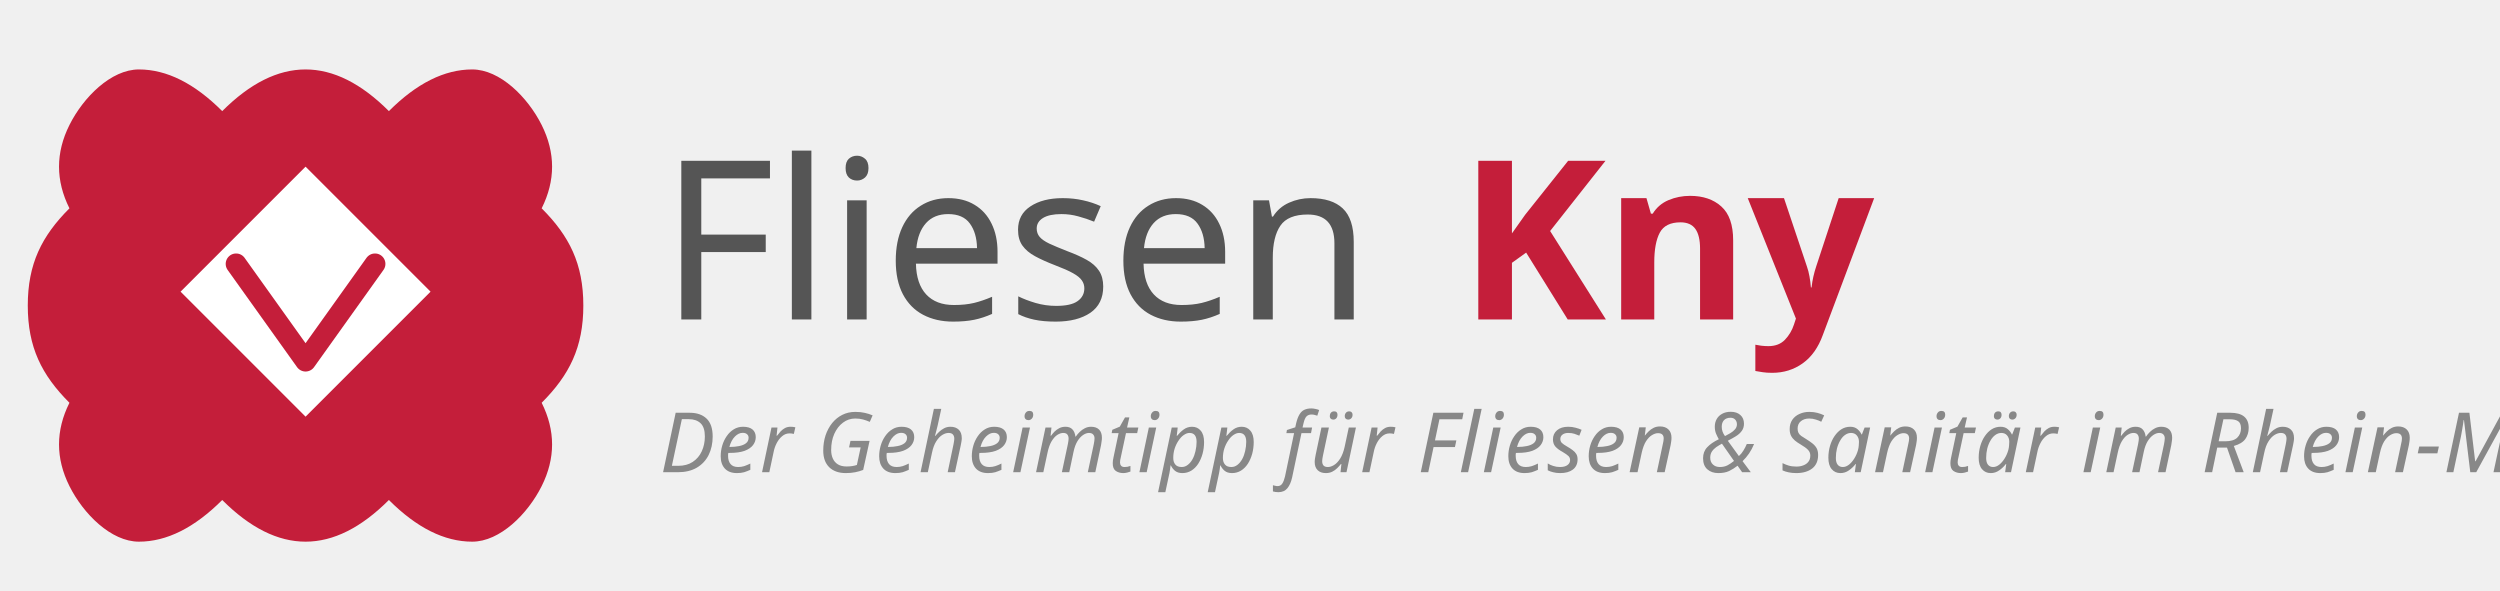
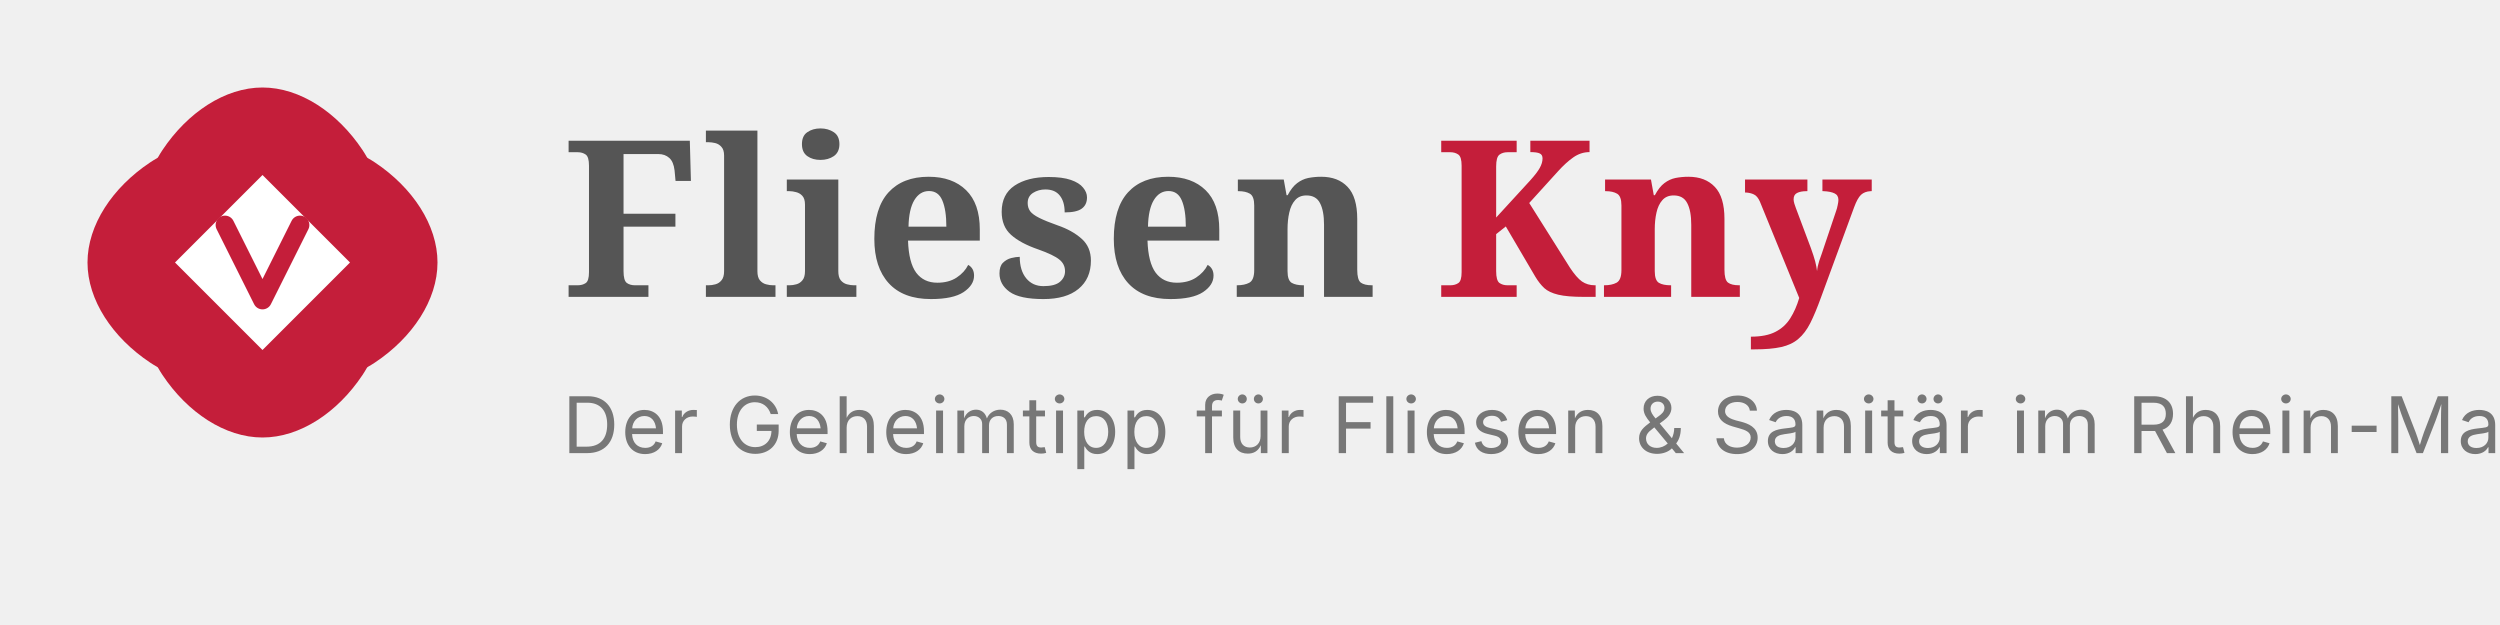
- <svg xmlns="http://www.w3.org/2000/svg" viewBox="0 0 360 85" fill="none">
-   <g transform="translate(4, 4)">
-     <path d="M36 2              C40 2, 44 4, 48 8              C52 4, 56 2, 60 2              C64 2, 68 6, 70 10              C72 14, 72 18, 70 22              C74 26, 76 30, 76 36              C76 42, 74 46, 70 50              C72 54, 72 58, 70 62              C68 66, 64 70, 60 70              C56 70, 52 68, 48 64              C44 68, 40 70, 36 70              C32 70, 28 68, 24 64              C20 68, 16 70, 12 70              C8 70, 4 66, 2 62              C0 58, 0 54, 2 50              C-2 46, -4 42, -4 36              C-4 30, -2 26, 2 22              C0 18, 0 14, 2 10              C4 6, 8 2, 12 2              C16 2, 20 4, 24 8              C28 4, 32 2, 36 2Z" fill="#C41E3A" transform="translate(4, 4)" />
-     <path d="M40 20 L58 38 L40 56 L22 38 Z" fill="white" />
-     <path d="M30 34 L40 48 L50 34" stroke="#C41E3A" stroke-width="3" fill="none" stroke-linecap="round" stroke-linejoin="round" />
+ <svg xmlns="http://www.w3.org/2000/svg" viewBox="0 0 320 80" aria-label="Fliesen Kny Logo">
+   <g transform="translate(8, 8)">
+     <g transform="scale(0.8)">
+       <path d="M32 4 C38 4, 44 8, 48 14 C52 20, 52 28, 48 34 C44 28, 38 24, 32 24 C26 24, 20 28, 16 34 C12 28, 12 20, 16 14 C20 8, 26 4, 32 4Z" fill="#C41E3A" />
+       <path d="M60 32 C60 38, 56 44, 50 48 C44 52, 36 52, 30 48 C36 44, 40 38, 40 32 C40 26, 36 20, 30 16 C36 12, 44 12, 50 16 C56 20, 60 26, 60 32Z" fill="#C41E3A" />
+       <path d="M32 60 C26 60, 20 56, 16 50 C12 44, 12 36, 16 30 C20 36, 26 40, 32 40 C38 40, 44 36, 48 30 C52 36, 52 44, 48 50 C44 56, 38 60, 32 60Z" fill="#C41E3A" />
+       <path d="M4 32 C4 26, 8 20, 14 16 C20 12, 28 12, 34 16 C28 20, 24 26, 24 32 C24 38, 28 44, 34 48 C28 52, 20 52, 14 48 C8 44, 4 38, 4 32Z" fill="#C41E3A" />
+       <path d="M32 18 L46 32 L32 46 L18 32 Z" fill="#FFFFFF" />
+       <path d="M26 26 L32 38 L38 26" fill="none" stroke="#C41E3A" stroke-width="3" stroke-linecap="round" stroke-linejoin="round" />
+     </g>
  </g>
-   <text x="95" y="46" font-family="'Segoe UI', system-ui, -apple-system, sans-serif" font-size="32" font-weight="400" fill="#555555" letter-spacing="-0.3">Fliesen</text>
-   <text x="210" y="46" font-family="'Segoe UI', system-ui, -apple-system, sans-serif" font-size="32" font-weight="600" fill="#C41E3A" letter-spacing="-0.3">Kny</text>
-   <text x="95" y="68" font-family="'Segoe UI', system-ui, -apple-system, sans-serif" font-size="12" font-weight="400" fill="#888888" font-style="italic" letter-spacing="0.2">Der Geheimtipp für Fliesen &amp; Sanitär im Rhein-Main</text>
+   <text x="72" y="38" font-family="Playfair Display, Georgia, serif" font-size="28" font-weight="600" letter-spacing="0.5">
+     <tspan fill="#555555">Fliesen</tspan>
+     <tspan fill="#C41E3A" font-weight="700"> Kny</tspan>
+   </text>
+   <text x="72" y="58" font-family="Inter, system-ui, sans-serif" font-size="10" fill="#777777" letter-spacing="0.3">Der Geheimtipp für Fliesen &amp; Sanitär im Rhein-Main</text>
</svg>
